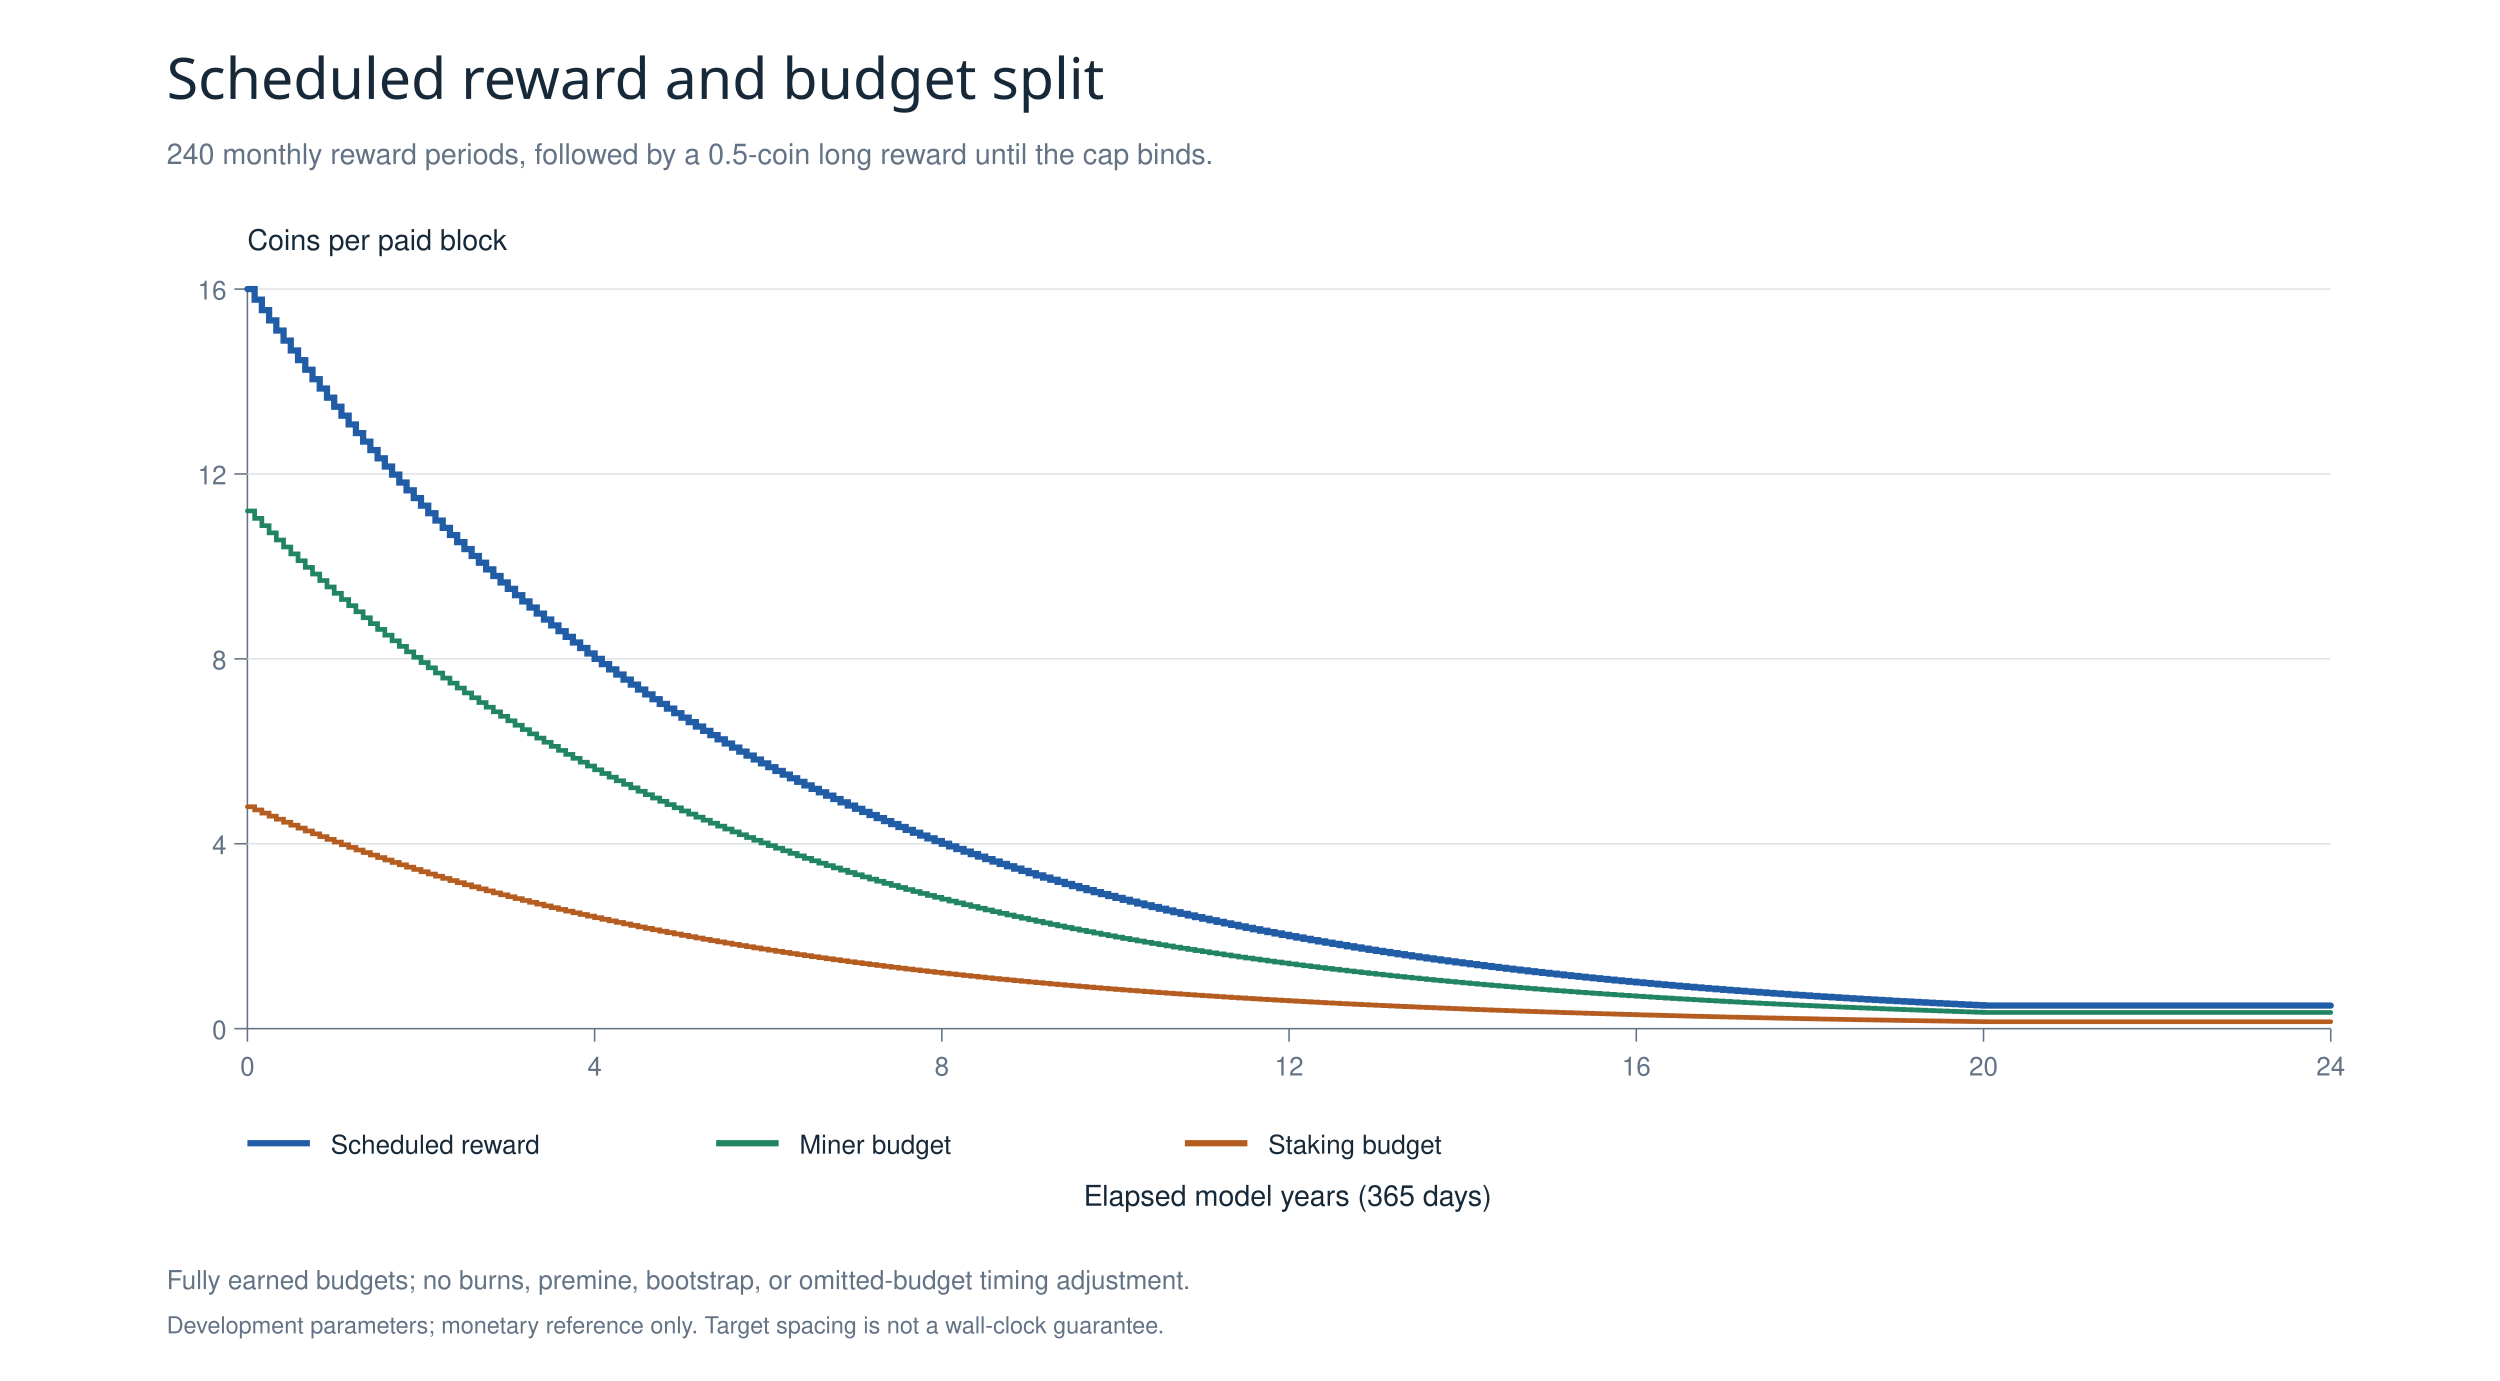
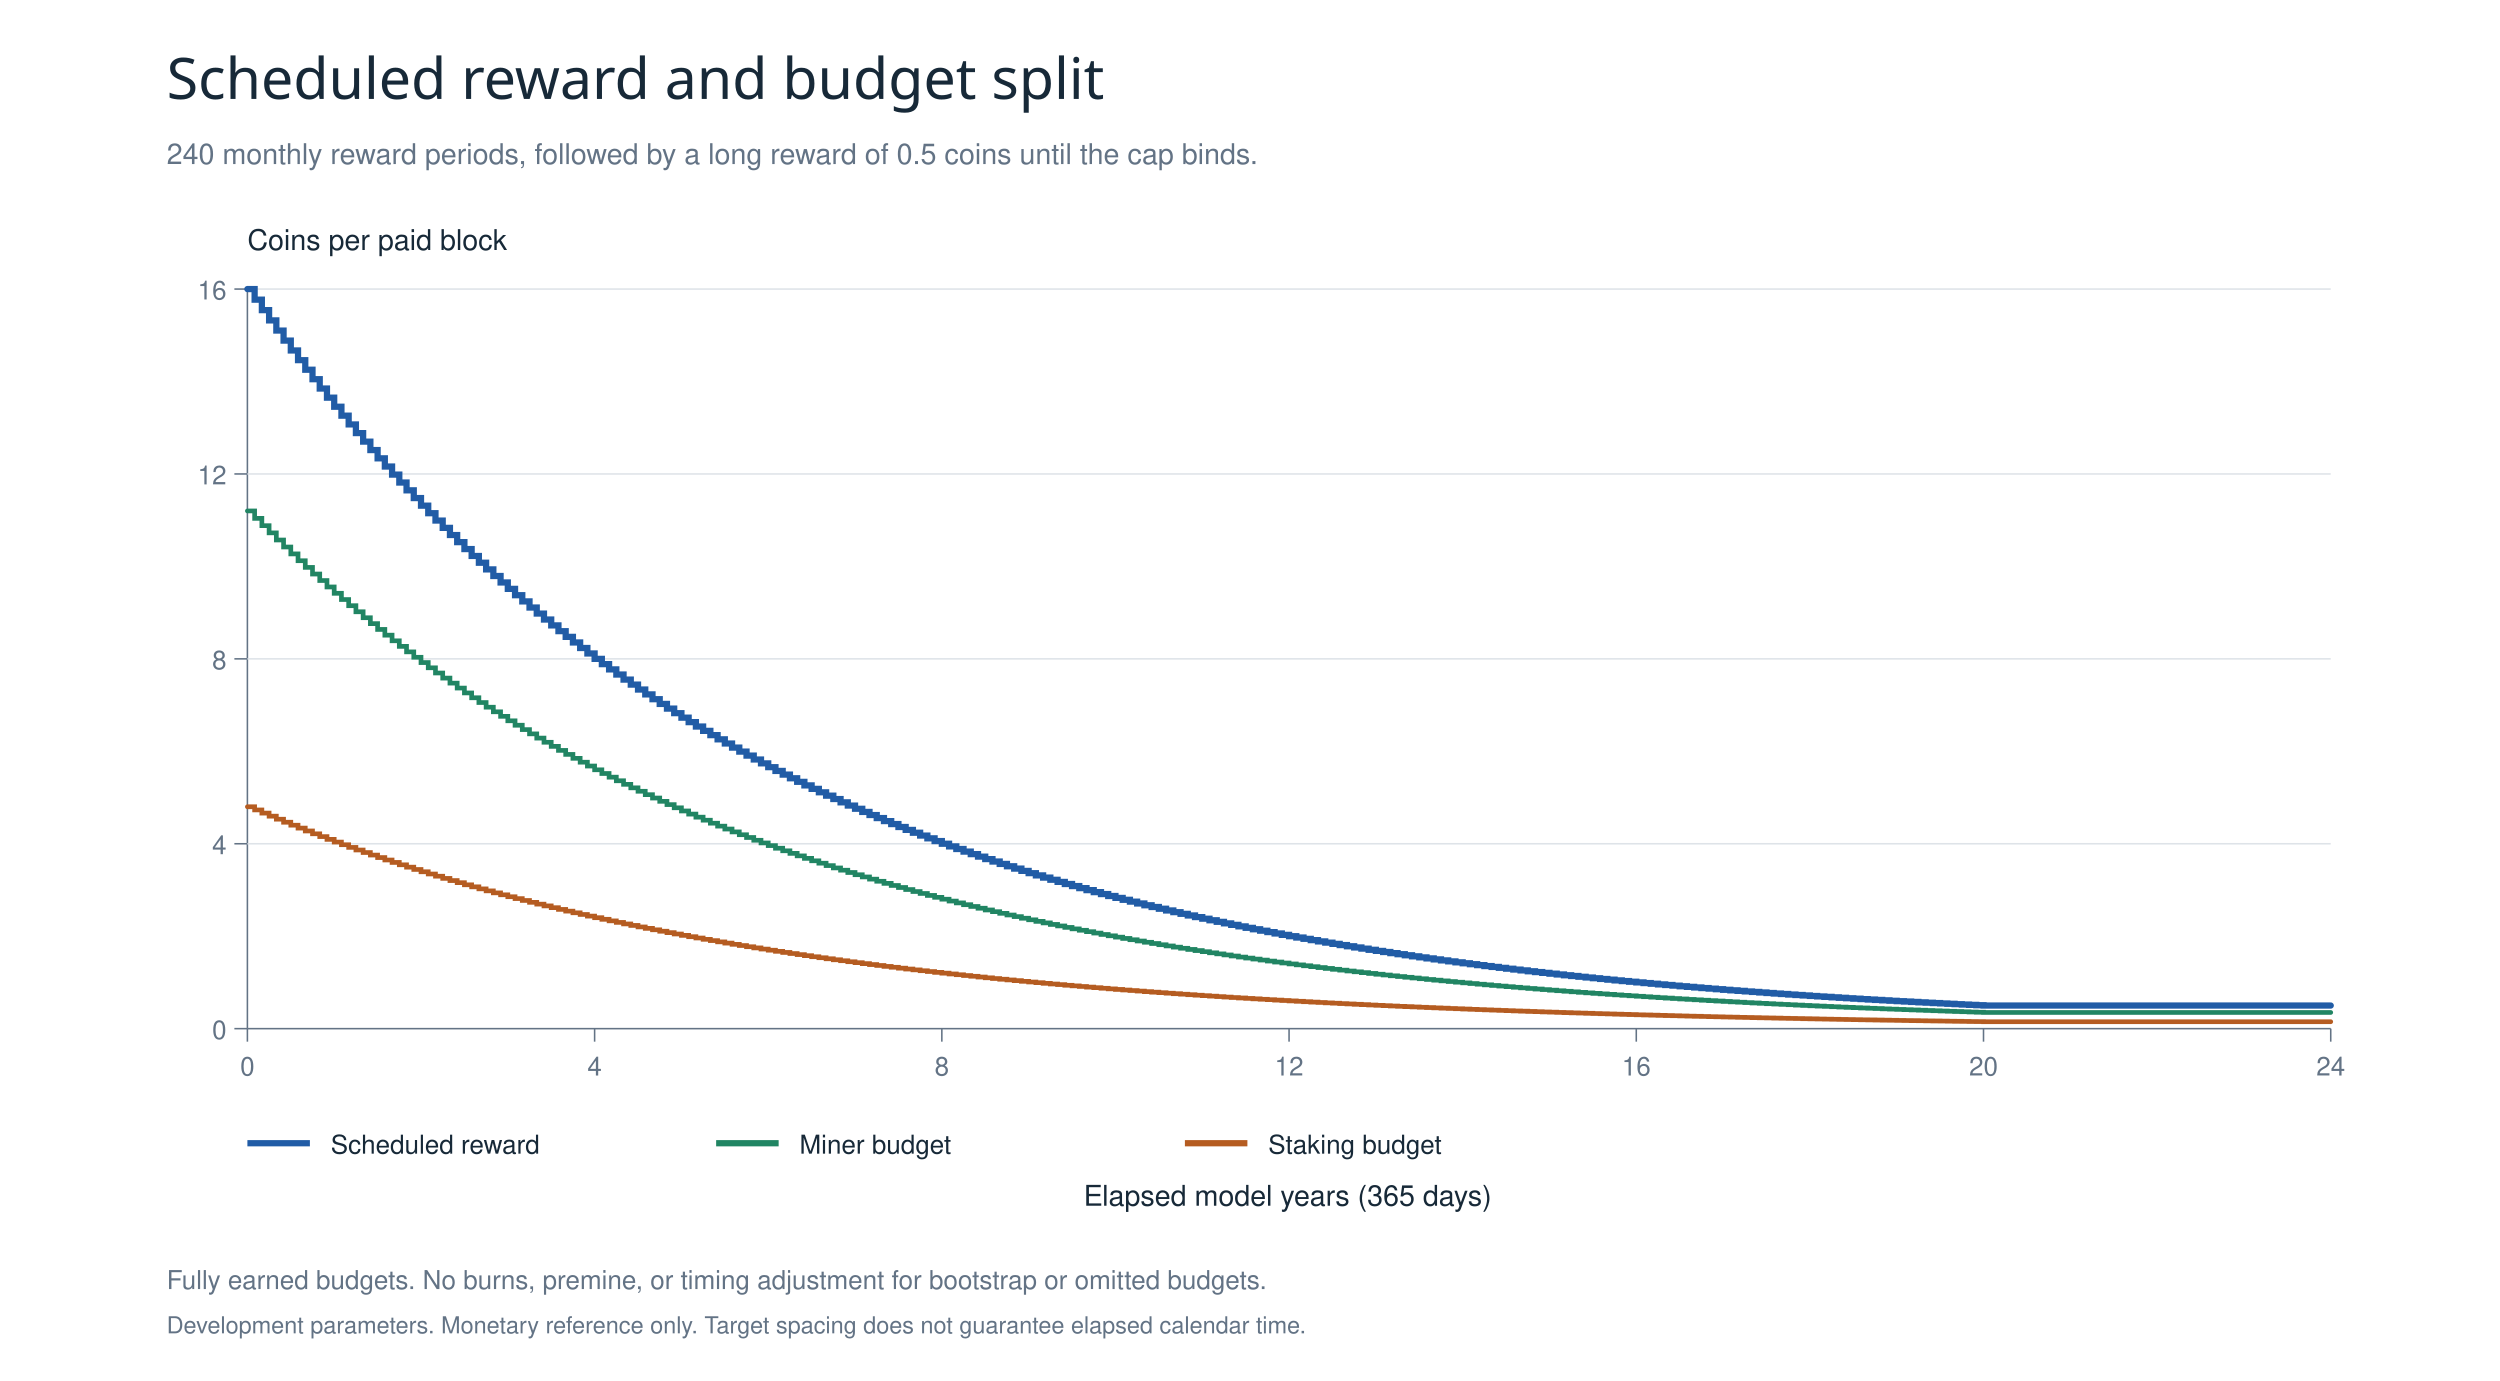
<svg xmlns="http://www.w3.org/2000/svg" width="960" height="530" preserveAspectRatio="xMinYMin meet" viewBox="0 0 960 530" version="1.0" fill-rule="evenodd">
  <clipPath id="clip">
    <rect x="0" y="0" width="960" height="530" />
  </clipPath>
  <g id="group" transform="scale(1,-1) translate(0,-530)" style="clip-path: url(#clip)">
    <g transform="">
      <rect x="0" y="0" width="960" height="530" style="stroke: none; stroke-linecap: butt; stroke-width: 1; fill: rgb(100%,100%,100%); fill-rule: evenodd;" />
      <text x="64" y="492" style="font-family: Helvetica-Bold; font-size: 22px;fill: rgb(9%,16%,22%); stroke:none;" transform="translate(0,984) scale(1,-1)">Scheduled reward and budget split</text>
-       <text x="64" y="467" style="font-family: Helvetica; font-size: 11px;fill: rgb(39%,45%,52%); stroke:none;" transform="translate(0,934) scale(1,-1)">240 monthly reward periods, followed by a 0.5-coin long reward until the cap binds.</text>
+       <text x="64" y="467" style="font-family: Helvetica; font-size: 11px;fill: rgb(39%,45%,52%); stroke:none;" transform="translate(0,934) scale(1,-1)">240 monthly reward periods, followed by a long reward of 0.5 coins until the cap binds.</text>
      <g transform="">
        <g transform="">
          <g transform="">
            <path d="M 95,135 L 895,135 Z" style="stroke: rgb(39%,45%,52%); stroke-linecap: butt; stroke-width: 0.6;" />
          </g>
          <g transform="">
            <path d="M 95,135 L 95,130 Z" style="stroke: rgb(39%,45%,52%); stroke-linecap: butt; stroke-width: 0.6;" />
            <path d="M 228.333,135 L 228.333,130 Z" style="stroke: rgb(39%,45%,52%); stroke-linecap: butt; stroke-width: 0.6;" />
            <path d="M 361.667,135 L 361.667,130 Z" style="stroke: rgb(39%,45%,52%); stroke-linecap: butt; stroke-width: 0.6;" />
            <path d="M 495,135 L 495,130 Z" style="stroke: rgb(39%,45%,52%); stroke-linecap: butt; stroke-width: 0.6;" />
            <path d="M 628.333,135 L 628.333,130 Z" style="stroke: rgb(39%,45%,52%); stroke-linecap: butt; stroke-width: 0.6;" />
            <path d="M 761.667,135 L 761.667,130 Z" style="stroke: rgb(39%,45%,52%); stroke-linecap: butt; stroke-width: 0.6;" />
            <path d="M 895,135 L 895,130 Z" style="stroke: rgb(39%,45%,52%); stroke-linecap: butt; stroke-width: 0.6;" />
          </g>
          <g transform="">
            <g transform=" matrix(1,0,0,1,95,127)">
              <text x="-2.78" y="-10.0" style="font-family: Helvetica; font-size: 10px;fill: rgb(39%,45%,52%); stroke:none;" transform="translate(0,-20) scale(1,-1)">0</text>
            </g>
            <g transform=" matrix(1,0,0,1,228.3333,127)">
              <text x="-2.78" y="-10.0" style="font-family: Helvetica; font-size: 10px;fill: rgb(39%,45%,52%); stroke:none;" transform="translate(0,-20) scale(1,-1)">4</text>
            </g>
            <g transform=" matrix(1,0,0,1,361.6667,127)">
              <text x="-2.78" y="-10.0" style="font-family: Helvetica; font-size: 10px;fill: rgb(39%,45%,52%); stroke:none;" transform="translate(0,-20) scale(1,-1)">8</text>
            </g>
            <g transform=" matrix(1,0,0,1,495,127)">
              <text x="-5.56" y="-10.0" style="font-family: Helvetica; font-size: 10px;fill: rgb(39%,45%,52%); stroke:none;" transform="translate(0,-20) scale(1,-1)">12</text>
            </g>
            <g transform=" matrix(1,0,0,1,628.3333,127)">
              <text x="-5.56" y="-10.0" style="font-family: Helvetica; font-size: 10px;fill: rgb(39%,45%,52%); stroke:none;" transform="translate(0,-20) scale(1,-1)">16</text>
            </g>
            <g transform=" matrix(1,0,0,1,761.6667,127)">
              <text x="-5.56" y="-10.0" style="font-family: Helvetica; font-size: 10px;fill: rgb(39%,45%,52%); stroke:none;" transform="translate(0,-20) scale(1,-1)">20</text>
            </g>
            <g transform=" matrix(1,0,0,1,895,127)">
              <text x="-5.56" y="-10.0" style="font-family: Helvetica; font-size: 10px;fill: rgb(39%,45%,52%); stroke:none;" transform="translate(0,-20) scale(1,-1)">24</text>
            </g>
          </g>
        </g>
        <g transform="">
          <g transform="">
            <path d="M 95,135 L 95,419 Z" style="stroke: rgb(39%,45%,52%); stroke-linecap: butt; stroke-width: 0.6;" />
          </g>
          <g transform="">
            <path d="M 95,135 L 90,135 Z" style="stroke: rgb(39%,45%,52%); stroke-linecap: butt; stroke-width: 0.6;" />
            <path d="M 95,206 L 90,206 Z" style="stroke: rgb(39%,45%,52%); stroke-linecap: butt; stroke-width: 0.6;" />
            <path d="M 95,277 L 90,277 Z" style="stroke: rgb(39%,45%,52%); stroke-linecap: butt; stroke-width: 0.6;" />
            <path d="M 95,348 L 90,348 Z" style="stroke: rgb(39%,45%,52%); stroke-linecap: butt; stroke-width: 0.6;" />
            <path d="M 95,419 L 90,419 Z" style="stroke: rgb(39%,45%,52%); stroke-linecap: butt; stroke-width: 0.6;" />
          </g>
          <g transform="">
            <g transform=" matrix(1,0,0,1,87,135)">
              <text x="-5.56" y="-4.0" style="font-family: Helvetica; font-size: 10px;fill: rgb(39%,45%,52%); stroke:none;" transform="translate(0,-8) scale(1,-1)">0</text>
            </g>
            <g transform=" matrix(1,0,0,1,87,206)">
              <text x="-5.56" y="-4.0" style="font-family: Helvetica; font-size: 10px;fill: rgb(39%,45%,52%); stroke:none;" transform="translate(0,-8) scale(1,-1)">4</text>
            </g>
            <g transform=" matrix(1,0,0,1,87,277)">
              <text x="-5.56" y="-4.0" style="font-family: Helvetica; font-size: 10px;fill: rgb(39%,45%,52%); stroke:none;" transform="translate(0,-8) scale(1,-1)">8</text>
            </g>
            <g transform=" matrix(1,0,0,1,87,348)">
              <text x="-11.12" y="-4.0" style="font-family: Helvetica; font-size: 10px;fill: rgb(39%,45%,52%); stroke:none;" transform="translate(0,-8) scale(1,-1)">12</text>
            </g>
            <g transform=" matrix(1,0,0,1,87,419)">
              <text x="-11.12" y="-4.0" style="font-family: Helvetica; font-size: 10px;fill: rgb(39%,45%,52%); stroke:none;" transform="translate(0,-8) scale(1,-1)">16</text>
            </g>
          </g>
        </g>
        <path d="M 95,206 L 895,206 Z" style="stroke: rgb(87%,89%,91%); stroke-linecap: butt; stroke-width: 0.6;" />
        <path d="M 95,277 L 895,277 Z" style="stroke: rgb(87%,89%,91%); stroke-linecap: butt; stroke-width: 0.6;" />
        <path d="M 95,348 L 895,348 Z" style="stroke: rgb(87%,89%,91%); stroke-linecap: butt; stroke-width: 0.6;" />
        <path d="M 95,419 L 895,419 Z" style="stroke: rgb(87%,89%,91%); stroke-linecap: butt; stroke-width: 0.6;" />
        <g transform="">
          <polyline points="95 419, 97.778 419, 97.778 414.928, 100.556 414.928, 100.556 410.915, 103.333 410.915, 103.333 406.959, 106.111 406.959, 106.111 403.06, 108.889 403.06, 108.889 399.217, 111.667 399.217, 111.667 395.429, 114.444 395.429, 114.444 391.695, 117.222 391.695, 117.222 388.015, 120 388.015, 120 384.388, 122.778 384.388, 122.778 380.812, 125.556 380.812, 125.556 377.288, 128.333 377.288, 128.333 373.815, 131.111 373.815, 131.111 370.391, 133.889 370.391, 133.889 367.016, 136.667 367.016, 136.667 363.69, 139.444 363.69, 139.444 360.411, 142.222 360.411, 142.222 357.179, 145 357.179, 145 353.994, 147.778 353.994, 147.778 350.854, 150.556 350.854, 150.556 347.76, 153.333 347.76, 153.333 344.709, 156.111 344.709, 156.111 341.703, 158.889 341.703, 158.889 338.739, 161.667 338.739, 161.667 335.818, 164.444 335.818, 164.444 332.939, 167.222 332.939, 167.222 330.101, 170 330.101, 170 327.304, 172.778 327.304, 172.778 324.547, 175.556 324.547, 175.556 321.83, 178.333 321.83, 178.333 319.151, 181.111 319.151, 181.111 316.511, 183.889 316.511, 183.889 313.909, 186.667 313.909, 186.667 311.344, 189.444 311.344, 189.444 308.816, 192.222 308.816, 192.222 306.324, 195 306.324, 195 303.867, 197.778 303.867, 197.778 301.446, 200.556 301.446, 200.556 299.06, 203.333 299.06, 203.333 296.708, 206.111 296.708, 206.111 294.39, 208.889 294.39, 208.889 292.104, 211.667 292.104, 211.667 289.852, 214.444 289.852, 214.444 287.632, 217.222 287.632, 217.222 285.444, 220 285.444, 220 283.287, 222.778 283.287, 222.778 281.161, 225.556 281.161, 225.556 279.065, 228.333 279.065, 228.333 277, 231.111 277, 231.111 274.964, 233.889 274.964, 233.889 272.957, 236.667 272.957, 236.667 270.98, 239.444 270.98, 239.444 269.03, 242.222 269.03, 242.222 267.109, 245 267.109, 245 265.215, 247.778 265.215, 247.778 263.348, 250.556 263.348, 250.556 261.508, 253.333 261.508, 253.333 259.694, 256.111 259.694, 256.111 257.906, 258.889 257.906, 258.889 256.144, 261.667 256.144, 261.667 254.407, 264.444 254.407, 264.444 252.695, 267.222 252.695, 267.222 251.008, 270 251.008, 270 249.345, 272.778 249.345, 272.778 247.706, 275.556 247.706, 275.556 246.09, 278.333 246.09, 278.333 244.497, 281.111 244.497, 281.111 242.927, 283.889 242.927, 283.889 241.38, 286.667 241.38, 286.667 239.855, 289.444 239.855, 289.444 238.351, 292.222 238.351, 292.222 236.87, 295 236.87, 295 235.409, 297.778 235.409, 297.778 233.97, 300.556 233.97, 300.556 232.551, 303.333 232.551, 303.333 231.152, 306.111 231.152, 306.111 229.774, 308.889 229.774, 308.889 228.415, 311.667 228.415, 311.667 227.076, 314.444 227.076, 314.444 225.756, 317.222 225.756, 317.222 224.454, 320 224.454, 320 223.172, 322.778 223.172, 322.778 221.908, 325.556 221.908, 325.556 220.662, 328.333 220.662, 328.333 219.434, 331.111 219.434, 331.111 218.223, 333.889 218.223, 333.889 217.03, 336.667 217.03, 336.667 215.854, 339.444 215.854, 339.444 214.695, 342.222 214.695, 342.222 213.552, 345 213.552, 345 212.426, 347.778 212.426, 347.778 211.316, 350.556 211.316, 350.556 210.222, 353.333 210.222, 353.333 209.143, 356.111 209.143, 356.111 208.081, 358.889 208.081, 358.889 207.033, 361.667 207.033, 361.667 206, 364.444 206, 364.444 204.982, 367.222 204.982, 367.222 203.979, 370 203.979, 370 202.99, 372.778 202.99, 372.778 202.015, 375.556 202.015, 375.556 201.054, 378.333 201.054, 378.333 200.107, 381.111 200.107, 381.111 199.174, 383.889 199.174, 383.889 198.254, 386.667 198.254, 386.667 197.347, 389.444 197.347, 389.444 196.453, 392.222 196.453, 392.222 195.572, 395 195.572, 395 194.704, 397.778 194.704, 397.778 193.848, 400.556 193.848, 400.556 193.004, 403.333 193.004, 403.333 192.172, 406.111 192.172, 406.111 191.353, 408.889 191.353, 408.889 190.545, 411.667 190.545, 411.667 189.749, 414.444 189.749, 414.444 188.964, 417.222 188.964, 417.222 188.19, 420 188.19, 420 187.427, 422.778 187.427, 422.778 186.676, 425.556 186.676, 425.556 185.935, 428.333 185.935, 428.333 185.205, 431.111 185.205, 431.111 184.485, 433.889 184.485, 433.889 183.775, 436.667 183.775, 436.667 183.076, 439.444 183.076, 439.444 182.387, 442.222 182.387, 442.222 181.707, 445 181.707, 445 181.038, 447.778 181.038, 447.778 180.378, 450.556 180.378, 450.556 179.727, 453.333 179.727, 453.333 179.086, 456.111 179.086, 456.111 178.454, 458.889 178.454, 458.889 177.831, 461.667 177.831, 461.667 177.217, 464.444 177.217, 464.444 176.612, 467.222 176.612, 467.222 176.015, 470 176.015, 470 175.427, 472.778 175.427, 472.778 174.847, 475.556 174.847, 475.556 174.276, 478.333 174.276, 478.333 173.713, 481.111 173.713, 481.111 173.158, 483.889 173.158, 483.889 172.611, 486.667 172.611, 486.667 172.072, 489.444 172.072, 489.444 171.54, 492.222 171.54, 492.222 171.016, 495 171.016, 495 170.5, 497.778 170.5, 497.778 169.991, 500.556 169.991, 500.556 169.489, 503.333 169.489, 503.333 168.995, 506.111 168.995, 506.111 168.507, 508.889 168.507, 508.889 168.027, 511.667 168.027, 511.667 167.554, 514.444 167.554, 514.444 167.087, 517.222 167.087, 517.222 166.627, 520 166.627, 520 166.173, 522.778 166.173, 522.778 165.726, 525.556 165.726, 525.556 165.286, 528.333 165.286, 528.333 164.852, 531.111 164.852, 531.111 164.424, 533.889 164.424, 533.889 164.002, 536.667 164.002, 536.667 163.586, 539.444 163.586, 539.444 163.176, 542.222 163.176, 542.222 162.772, 545 162.772, 545 162.374, 547.778 162.374, 547.778 161.982, 550.556 161.982, 550.556 161.595, 553.333 161.595, 553.333 161.214, 556.111 161.214, 556.111 160.838, 558.889 160.838, 558.889 160.467, 561.667 160.467, 561.667 160.102, 564.444 160.102, 564.444 159.742, 567.222 159.742, 567.222 159.388, 570 159.388, 570 159.038, 572.778 159.038, 572.778 158.693, 575.556 158.693, 575.556 158.354, 578.333 158.354, 578.333 158.019, 581.111 158.019, 581.111 157.689, 583.889 157.689, 583.889 157.364, 586.667 157.364, 586.667 157.043, 589.444 157.043, 589.444 156.727, 592.222 156.727, 592.222 156.416, 595 156.416, 595 156.108, 597.778 156.108, 597.778 155.806, 600.556 155.806, 600.556 155.507, 603.333 155.507, 603.333 155.214, 606.111 155.214, 606.111 154.924, 608.889 154.924, 608.889 154.638, 611.667 154.638, 611.667 154.357, 614.444 154.357, 614.444 154.079, 617.222 154.079, 617.222 153.805, 620 153.805, 620 153.536, 622.778 153.536, 622.778 153.27, 625.556 153.27, 625.556 153.008, 628.333 153.008, 628.333 152.75, 631.111 152.75, 631.111 152.495, 633.889 152.495, 633.889 152.245, 636.667 152.245, 636.667 151.998, 639.444 151.998, 639.444 151.754, 642.222 151.754, 642.222 151.514, 645 151.514, 645 151.277, 647.778 151.277, 647.778 151.043, 650.556 151.043, 650.556 150.814, 653.333 150.814, 653.333 150.587, 656.111 150.587, 656.111 150.363, 658.889 150.363, 658.889 150.143, 661.667 150.143, 661.667 149.926, 664.444 149.926, 664.444 149.712, 667.222 149.712, 667.222 149.501, 670 149.501, 670 149.293, 672.778 149.293, 672.778 149.088, 675.556 149.088, 675.556 148.886, 678.333 148.886, 678.333 148.687, 681.111 148.687, 681.111 148.491, 683.889 148.491, 683.889 148.298, 686.667 148.298, 686.667 148.107, 689.444 148.107, 689.444 147.919, 692.222 147.919, 692.222 147.734, 695 147.734, 695 147.551, 697.778 147.551, 697.778 147.371, 700.556 147.371, 700.556 147.194, 703.333 147.194, 703.333 147.019, 706.111 147.019, 706.111 146.847, 708.889 146.847, 708.889 146.677, 711.667 146.677, 711.667 146.51, 714.444 146.51, 714.444 146.344, 717.222 146.344, 717.222 146.182, 720 146.182, 720 146.022, 722.778 146.022, 722.778 145.863, 725.556 145.863, 725.556 145.708, 728.333 145.708, 728.333 145.554, 731.111 145.554, 731.111 145.403, 733.889 145.403, 733.889 145.254, 736.667 145.254, 736.667 145.107, 739.444 145.107, 739.444 144.962, 742.222 144.962, 742.222 144.819, 745 144.819, 745 144.678, 747.778 144.678, 747.778 144.54, 750.556 144.54, 750.556 144.403, 753.333 144.403, 753.333 144.268, 756.111 144.268, 756.111 144.135, 758.889 144.135, 758.889 144.004, 761.667 144.004, 761.667 143.875, 895 143.875" style="stroke: rgb(13%,36%,65%); stroke-linecap: round; stroke-width: 2.4; fill: None; fill-rule: evenodd;" />
          <polyline points="95 333.8, 97.778 333.8, 97.778 330.95, 100.556 330.95, 100.556 328.14, 103.333 328.14, 103.333 325.372, 106.111 325.372, 106.111 322.642, 108.889 322.642, 108.889 319.952, 111.667 319.952, 111.667 317.3, 114.444 317.3, 114.444 314.687, 117.222 314.687, 117.222 312.111, 120 312.111, 120 309.572, 122.778 309.572, 122.778 307.069, 125.556 307.069, 125.556 304.602, 128.333 304.602, 128.333 302.17, 131.111 302.17, 131.111 299.774, 133.889 299.774, 133.889 297.411, 136.667 297.411, 136.667 295.083, 139.444 295.083, 139.444 292.788, 142.222 292.788, 142.222 290.526, 145 290.526, 145 288.296, 147.778 288.296, 147.778 286.098, 150.556 286.098, 150.556 283.932, 153.333 283.932, 153.333 281.796, 156.111 281.796, 156.111 279.692, 158.889 279.692, 158.889 277.618, 161.667 277.618, 161.667 275.573, 164.444 275.573, 164.444 273.558, 167.222 273.558, 167.222 271.571, 170 271.571, 170 269.613, 172.778 269.613, 172.778 267.683, 175.556 267.683, 175.556 265.781, 178.333 265.781, 178.333 263.906, 181.111 263.906, 181.111 262.058, 183.889 262.058, 183.889 260.236, 186.667 260.236, 186.667 258.441, 189.444 258.441, 189.444 256.671, 192.222 256.671, 192.222 254.927, 195 254.927, 195 253.207, 197.778 253.207, 197.778 251.512, 200.556 251.512, 200.556 249.842, 203.333 249.842, 203.333 248.196, 206.111 248.196, 206.111 246.573, 208.889 246.573, 208.889 244.973, 211.667 244.973, 211.667 243.397, 214.444 243.397, 214.444 241.842, 217.222 241.842, 217.222 240.311, 220 240.311, 220 238.801, 222.778 238.801, 222.778 237.313, 225.556 237.313, 225.556 235.846, 228.333 235.846, 228.333 234.4, 231.111 234.4, 231.111 232.975, 233.889 232.975, 233.889 231.57, 236.667 231.57, 236.667 230.186, 239.444 230.186, 239.444 228.821, 242.222 228.821, 242.222 227.476, 245 227.476, 245 226.15, 247.778 226.15, 247.778 224.843, 250.556 224.843, 250.556 223.555, 253.333 223.555, 253.333 222.286, 256.111 222.286, 256.111 221.034, 258.889 221.034, 258.889 219.801, 261.667 219.801, 261.667 218.585, 264.444 218.585, 264.444 217.387, 267.222 217.387, 267.222 216.206, 270 216.206, 270 215.041, 272.778 215.041, 272.778 213.894, 275.556 213.894, 275.556 212.763, 278.333 212.763, 278.333 211.648, 281.111 211.648, 281.111 210.549, 283.889 210.549, 283.889 209.466, 286.667 209.466, 286.667 208.398, 289.444 208.398, 289.444 207.346, 292.222 207.346, 292.222 206.309, 295 206.309, 295 205.286, 297.778 205.286, 297.778 204.279, 300.556 204.279, 300.556 203.286, 303.333 203.286, 303.333 202.306, 306.111 202.306, 306.111 201.341, 308.889 201.341, 308.889 200.39, 311.667 200.39, 311.667 199.453, 314.444 199.453, 314.444 198.529, 317.222 198.529, 317.222 197.618, 320 197.618, 320 196.72, 322.778 196.72, 322.778 195.835, 325.556 195.835, 325.556 194.963, 328.333 194.963, 328.333 194.104, 331.111 194.104, 331.111 193.256, 333.889 193.256, 333.889 192.421, 336.667 192.421, 336.667 191.598, 339.444 191.598, 339.444 190.786, 342.222 190.786, 342.222 189.987, 345 189.987, 345 189.198, 347.778 189.198, 347.778 188.421, 350.556 188.421, 350.556 187.655, 353.333 187.655, 353.333 186.9, 356.111 186.9, 356.111 186.156, 358.889 186.156, 358.889 185.423, 361.667 185.423, 361.667 184.7, 364.444 184.7, 364.444 183.988, 367.222 183.988, 367.222 183.285, 370 183.285, 370 182.593, 372.778 182.593, 372.778 181.911, 375.556 181.911, 375.556 181.238, 378.333 181.238, 378.333 180.575, 381.111 180.575, 381.111 179.922, 383.889 179.922, 383.889 179.278, 386.667 179.278, 386.667 178.643, 389.444 178.643, 389.444 178.017, 392.222 178.017, 392.222 177.4, 395 177.4, 395 176.793, 397.778 176.793, 397.778 176.193, 400.556 176.193, 400.556 175.603, 403.333 175.603, 403.333 175.021, 406.111 175.021, 406.111 174.447, 408.889 174.447, 408.889 173.881, 411.667 173.881, 411.667 173.324, 414.444 173.324, 414.444 172.774, 417.222 172.774, 417.222 172.233, 420 172.233, 420 171.699, 422.778 171.699, 422.778 171.173, 425.556 171.173, 425.556 170.654, 428.333 170.654, 428.333 170.143, 431.111 170.143, 431.111 169.639, 433.889 169.639, 433.889 169.143, 436.667 169.143, 436.667 168.653, 439.444 168.653, 439.444 168.171, 442.222 168.171, 442.222 167.695, 445 167.695, 445 167.226, 447.778 167.226, 447.778 166.764, 450.556 166.764, 450.556 166.309, 453.333 166.309, 453.333 165.86, 456.111 165.86, 456.111 165.418, 458.889 165.418, 458.889 164.982, 461.667 164.982, 461.667 164.552, 464.444 164.552, 464.444 164.128, 467.222 164.128, 467.222 163.71, 470 163.71, 470 163.299, 472.778 163.299, 472.778 162.893, 475.556 162.893, 475.556 162.493, 478.333 162.493, 478.333 162.099, 481.111 162.099, 481.111 161.711, 483.889 161.711, 483.889 161.328, 486.667 161.328, 486.667 160.95, 489.444 160.95, 489.444 160.578, 492.222 160.578, 492.222 160.212, 495 160.212, 495 159.85, 497.778 159.85, 497.778 159.494, 500.556 159.494, 500.556 159.143, 503.333 159.143, 503.333 158.796, 506.111 158.796, 506.111 158.455, 508.889 158.455, 508.889 158.119, 511.667 158.119, 511.667 157.788, 514.444 157.788, 514.444 157.461, 517.222 157.461, 517.222 157.139, 520 157.139, 520 156.821, 522.778 156.821, 522.778 156.509, 525.556 156.509, 525.556 156.2, 528.333 156.2, 528.333 155.896, 531.111 155.896, 531.111 155.597, 533.889 155.597, 533.889 155.301, 536.667 155.301, 536.667 155.01, 539.444 155.01, 539.444 154.724, 542.222 154.724, 542.222 154.441, 545 154.441, 545 154.162, 547.778 154.162, 547.778 153.887, 550.556 153.887, 550.556 153.617, 553.333 153.617, 553.333 153.35, 556.111 153.35, 556.111 153.087, 558.889 153.087, 558.889 152.827, 561.667 152.827, 561.667 152.572, 564.444 152.572, 564.444 152.32, 567.222 152.32, 567.222 152.071, 570 152.071, 570 151.827, 572.778 151.827, 572.778 151.585, 575.556 151.585, 575.556 151.348, 578.333 151.348, 578.333 151.113, 581.111 151.113, 581.111 150.882, 583.889 150.882, 583.889 150.655, 586.667 150.655, 586.667 150.43, 589.444 150.43, 589.444 150.209, 592.222 150.209, 592.222 149.991, 595 149.991, 595 149.776, 597.778 149.776, 597.778 149.564, 600.556 149.564, 600.556 149.355, 603.333 149.355, 603.333 149.149, 606.111 149.149, 606.111 148.947, 608.889 148.947, 608.889 148.747, 611.667 148.747, 611.667 148.55, 614.444 148.55, 614.444 148.355, 617.222 148.355, 617.222 148.164, 620 148.164, 620 147.975, 622.778 147.975, 622.778 147.789, 625.556 147.789, 625.556 147.606, 628.333 147.606, 628.333 147.425, 631.111 147.425, 631.111 147.247, 633.889 147.247, 633.889 147.071, 636.667 147.071, 636.667 146.898, 639.444 146.898, 639.444 146.728, 642.222 146.728, 642.222 146.56, 645 146.56, 645 146.394, 647.778 146.394, 647.778 146.23, 650.556 146.23, 650.556 146.069, 653.333 146.069, 653.333 145.911, 656.111 145.911, 656.111 145.754, 658.889 145.754, 658.889 145.6, 661.667 145.6, 661.667 145.448, 664.444 145.448, 664.444 145.298, 667.222 145.298, 667.222 145.151, 670 145.151, 670 145.005, 672.778 145.005, 672.778 144.862, 675.556 144.862, 675.556 144.72, 678.333 144.72, 678.333 144.581, 681.111 144.581, 681.111 144.444, 683.889 144.444, 683.889 144.308, 686.667 144.308, 686.667 144.175, 689.444 144.175, 689.444 144.043, 692.222 144.043, 692.222 143.914, 695 143.914, 695 143.786, 697.778 143.786, 697.778 143.66, 700.556 143.66, 700.556 143.536, 703.333 143.536, 703.333 143.413, 706.111 143.413, 706.111 143.293, 708.889 143.293, 708.889 143.174, 711.667 143.174, 711.667 143.057, 714.444 143.057, 714.444 142.941, 717.222 142.941, 717.222 142.827, 720 142.827, 720 142.715, 722.778 142.715, 722.778 142.604, 725.556 142.604, 725.556 142.495, 728.333 142.495, 728.333 142.388, 731.111 142.388, 731.111 142.282, 733.889 142.282, 733.889 142.178, 736.667 142.178, 736.667 142.075, 739.444 142.075, 739.444 141.973, 742.222 141.973, 742.222 141.873, 745 141.873, 745 141.775, 747.778 141.775, 747.778 141.678, 750.556 141.678, 750.556 141.582, 753.333 141.582, 753.333 141.488, 756.111 141.488, 756.111 141.394, 758.889 141.394, 758.889 141.303, 761.667 141.303, 761.667 141.213, 895 141.213" style="stroke: rgb(13%,52%,39%); stroke-linecap: round; stroke-width: 1.8; fill: None; fill-rule: evenodd;" />
          <polyline points="95 220.2, 97.778 220.2, 97.778 218.978, 100.556 218.978, 100.556 217.774, 103.333 217.774, 103.333 216.588, 106.111 216.588, 106.111 215.418, 108.889 215.418, 108.889 214.265, 111.667 214.265, 111.667 213.129, 114.444 213.129, 114.444 212.009, 117.222 212.009, 117.222 210.905, 120 210.905, 120 209.816, 122.778 209.816, 122.778 208.744, 125.556 208.744, 125.556 207.686, 128.333 207.686, 128.333 206.644, 131.111 206.644, 131.111 205.617, 133.889 205.617, 133.889 204.605, 136.667 204.605, 136.667 203.607, 139.444 203.607, 139.444 202.623, 142.222 202.623, 142.222 201.654, 145 201.654, 145 200.698, 147.778 200.698, 147.778 199.756, 150.556 199.756, 150.556 198.828, 153.333 198.828, 153.333 197.913, 156.111 197.913, 156.111 197.011, 158.889 197.011, 158.889 196.122, 161.667 196.122, 161.667 195.245, 164.444 195.245, 164.444 194.382, 167.222 194.382, 167.222 193.53, 170 193.53, 170 192.691, 172.778 192.691, 172.778 191.864, 175.556 191.864, 175.556 191.049, 178.333 191.049, 178.333 190.245, 181.111 190.245, 181.111 189.453, 183.889 189.453, 183.889 188.673, 186.667 188.673, 186.667 187.903, 189.444 187.903, 189.444 187.145, 192.222 187.145, 192.222 186.397, 195 186.397, 195 185.66, 197.778 185.66, 197.778 184.934, 200.556 184.934, 200.556 184.218, 203.333 184.218, 203.333 183.512, 206.111 183.512, 206.111 182.817, 208.889 182.817, 208.889 182.131, 211.667 182.131, 211.667 181.456, 214.444 181.456, 214.444 180.79, 217.222 180.79, 217.222 180.133, 220 180.133, 220 179.486, 222.778 179.486, 222.778 178.848, 225.556 178.848, 225.556 178.22, 228.333 178.22, 228.333 177.6, 231.111 177.6, 231.111 176.989, 233.889 176.989, 233.889 176.387, 236.667 176.387, 236.667 175.794, 239.444 175.794, 239.444 175.209, 242.222 175.209, 242.222 174.633, 245 174.633, 245 174.064, 247.778 174.064, 247.778 173.504, 250.556 173.504, 250.556 172.952, 253.333 172.952, 253.333 172.408, 256.111 172.408, 256.111 171.872, 258.889 171.872, 258.889 171.343, 261.667 171.343, 261.667 170.822, 264.444 170.822, 264.444 170.309, 267.222 170.309, 267.222 169.802, 270 169.802, 270 169.303, 272.778 169.303, 272.778 168.812, 275.556 168.812, 275.556 168.327, 278.333 168.327, 278.333 167.849, 281.111 167.849, 281.111 167.378, 283.889 167.378, 283.889 166.914, 286.667 166.914, 286.667 166.456, 289.444 166.456, 289.444 166.005, 292.222 166.005, 292.222 165.561, 295 165.561, 295 165.123, 297.778 165.123, 297.778 164.691, 300.556 164.691, 300.556 164.265, 303.333 164.265, 303.333 163.846, 306.111 163.846, 306.111 163.432, 308.889 163.432, 308.889 163.024, 311.667 163.024, 311.667 162.623, 314.444 162.623, 314.444 162.227, 317.222 162.227, 317.222 161.836, 320 161.836, 320 161.452, 322.778 161.452, 322.778 161.072, 325.556 161.072, 325.556 160.698, 328.333 160.698, 328.333 160.33, 331.111 160.33, 331.111 159.967, 333.889 159.967, 333.889 159.609, 336.667 159.609, 336.667 159.256, 339.444 159.256, 339.444 158.908, 342.222 158.908, 342.222 158.566, 345 158.566, 345 158.228, 347.778 158.228, 347.778 157.895, 350.556 157.895, 350.556 157.567, 353.333 157.567, 353.333 157.243, 356.111 157.243, 356.111 156.924, 358.889 156.924, 358.889 156.61, 361.667 156.61, 361.667 156.3, 364.444 156.3, 364.444 155.995, 367.222 155.995, 367.222 155.694, 370 155.694, 370 155.397, 372.778 155.397, 372.778 155.105, 375.556 155.105, 375.556 154.816, 378.333 154.816, 378.333 154.532, 381.111 154.532, 381.111 154.252, 383.889 154.252, 383.889 153.976, 386.667 153.976, 386.667 153.704, 389.444 153.704, 389.444 153.436, 392.222 153.436, 392.222 153.172, 395 153.172, 395 152.911, 397.778 152.911, 397.778 152.654, 400.556 152.654, 400.556 152.401, 403.333 152.401, 403.333 152.152, 406.111 152.152, 406.111 151.906, 408.889 151.906, 408.889 151.663, 411.667 151.663, 411.667 151.424, 414.444 151.424, 414.444 151.189, 417.222 151.189, 417.222 150.957, 420 150.957, 420 150.728, 422.778 150.728, 422.778 150.503, 425.556 150.503, 425.556 150.28, 428.333 150.28, 428.333 150.061, 431.111 150.061, 431.111 149.845, 433.889 149.845, 433.889 149.633, 436.667 149.633, 436.667 149.423, 439.444 149.423, 439.444 149.216, 442.222 149.216, 442.222 149.012, 445 149.012, 445 148.811, 447.778 148.811, 447.778 148.613, 450.556 148.613, 450.556 148.418, 453.333 148.418, 453.333 148.226, 456.111 148.226, 456.111 148.036, 458.889 148.036, 458.889 147.849, 461.667 147.849, 461.667 147.665, 464.444 147.665, 464.444 147.483, 467.222 147.483, 467.222 147.304, 470 147.304, 470 147.128, 472.778 147.128, 472.778 146.954, 475.556 146.954, 475.556 146.783, 478.333 146.783, 478.333 146.614, 481.111 146.614, 481.111 146.447, 483.889 146.447, 483.889 146.283, 486.667 146.283, 486.667 146.121, 489.444 146.121, 489.444 145.962, 492.222 145.962, 492.222 145.805, 495 145.805, 495 145.65, 497.778 145.65, 497.778 145.497, 500.556 145.497, 500.556 145.347, 503.333 145.347, 503.333 145.198, 506.111 145.198, 506.111 145.052, 508.889 145.052, 508.889 144.908, 511.667 144.908, 511.667 144.766, 514.444 144.766, 514.444 144.626, 517.222 144.626, 517.222 144.488, 520 144.488, 520 144.352, 522.778 144.352, 522.778 144.218, 525.556 144.218, 525.556 144.086, 528.333 144.086, 528.333 143.956, 531.111 143.956, 531.111 143.827, 533.889 143.827, 533.889 143.701, 536.667 143.701, 536.667 143.576, 539.444 143.576, 539.444 143.453, 542.222 143.453, 542.222 143.332, 545 143.332, 545 143.212, 547.778 143.212, 547.778 143.095, 550.556 143.095, 550.556 142.978, 553.333 142.978, 553.333 142.864, 556.111 142.864, 556.111 142.751, 558.889 142.751, 558.889 142.64, 561.667 142.64, 561.667 142.531, 564.444 142.531, 564.444 142.423, 567.222 142.423, 567.222 142.316, 570 142.316, 570 142.211, 572.778 142.211, 572.778 142.108, 575.556 142.108, 575.556 142.006, 578.333 142.006, 578.333 141.906, 581.111 141.906, 581.111 141.807, 583.889 141.807, 583.889 141.709, 586.667 141.709, 586.667 141.613, 589.444 141.613, 589.444 141.518, 592.222 141.518, 592.222 141.425, 595 141.425, 595 141.333, 597.778 141.333, 597.778 141.242, 600.556 141.242, 600.556 141.152, 603.333 141.152, 603.333 141.064, 606.111 141.064, 606.111 140.977, 608.889 140.977, 608.889 140.891, 611.667 140.891, 611.667 140.807, 614.444 140.807, 614.444 140.724, 617.222 140.724, 617.222 140.642, 620 140.642, 620 140.561, 622.778 140.561, 622.778 140.481, 625.556 140.481, 625.556 140.403, 628.333 140.403, 628.333 140.325, 631.111 140.325, 631.111 140.249, 633.889 140.249, 633.889 140.173, 636.667 140.173, 636.667 140.099, 639.444 140.099, 639.444 140.026, 642.222 140.026, 642.222 139.954, 645 139.954, 645 139.883, 647.778 139.883, 647.778 139.813, 650.556 139.813, 650.556 139.744, 653.333 139.744, 653.333 139.676, 656.111 139.676, 656.111 139.609, 658.889 139.609, 658.889 139.543, 661.667 139.543, 661.667 139.478, 664.444 139.478, 664.444 139.414, 667.222 139.414, 667.222 139.35, 670 139.35, 670 139.288, 672.778 139.288, 672.778 139.226, 675.556 139.226, 675.556 139.166, 678.333 139.166, 678.333 139.106, 681.111 139.106, 681.111 139.047, 683.889 139.047, 683.889 138.989, 686.667 138.989, 686.667 138.932, 689.444 138.932, 689.444 138.876, 692.222 138.876, 692.222 138.82, 695 138.82, 695 138.765, 697.778 138.765, 697.778 138.711, 700.556 138.711, 700.556 138.658, 703.333 138.658, 703.333 138.606, 706.111 138.606, 706.111 138.554, 708.889 138.554, 708.889 138.503, 711.667 138.503, 711.667 138.453, 714.444 138.453, 714.444 138.403, 717.222 138.403, 717.222 138.355, 720 138.355, 720 138.306, 722.778 138.306, 722.778 138.259, 725.556 138.259, 725.556 138.212, 728.333 138.212, 728.333 138.166, 731.111 138.166, 731.111 138.121, 733.889 138.121, 733.889 138.076, 736.667 138.076, 736.667 138.032, 739.444 138.032, 739.444 137.989, 742.222 137.989, 742.222 137.946, 745 137.946, 745 137.904, 747.778 137.904, 747.778 137.862, 750.556 137.862, 750.556 137.821, 753.333 137.821, 753.333 137.78, 756.111 137.78, 756.111 137.74, 758.889 137.74, 758.889 137.701, 761.667 137.701, 761.667 137.662, 895 137.662" style="stroke: rgb(71%,36%,13%); stroke-linecap: round; stroke-width: 1.8; fill: None; fill-rule: evenodd;" />
        </g>
      </g>
      <text x="416.135" y="67" style="font-family: Helvetica; font-size: 11px;fill: rgb(9%,16%,22%); stroke:none;" transform="translate(0,134) scale(1,-1)">Elapsed model years (365 days)</text>
      <text x="95" y="434" style="font-family: Helvetica; font-size: 11px;fill: rgb(9%,16%,22%); stroke:none;" transform="translate(0,868) scale(1,-1)">Coins per paid block</text>
      <path d="M 95,91 L 119,91 Z" style="stroke: rgb(13%,36%,65%); stroke-linecap: butt; stroke-width: 2.4;" />
      <text x="127" y="87" style="font-family: Helvetica; font-size: 10px;fill: rgb(9%,16%,22%); stroke:none;" transform="translate(0,174) scale(1,-1)">Scheduled reward</text>
      <path d="M 275,91 L 299,91 Z" style="stroke: rgb(13%,52%,39%); stroke-linecap: butt; stroke-width: 2.4;" />
      <text x="307" y="87" style="font-family: Helvetica; font-size: 10px;fill: rgb(9%,16%,22%); stroke:none;" transform="translate(0,174) scale(1,-1)">Miner budget</text>
      <path d="M 455,91 L 479,91 Z" style="stroke: rgb(71%,36%,13%); stroke-linecap: butt; stroke-width: 2.4;" />
      <text x="487" y="87" style="font-family: Helvetica; font-size: 10px;fill: rgb(9%,16%,22%); stroke:none;" transform="translate(0,174) scale(1,-1)">Staking budget</text>
-       <text x="64" y="35" style="font-family: Helvetica; font-size: 10px;fill: rgb(39%,45%,52%); stroke:none;" transform="translate(0,70) scale(1,-1)">Fully earned budgets; no burns, premine, bootstrap, or omitted-budget timing adjustment.</text>
-       <text x="64" y="18" style="font-family: Helvetica; font-size: 9px;fill: rgb(39%,45%,52%); stroke:none;" transform="translate(0,36) scale(1,-1)">Development parameters; monetary reference only. Target spacing is not a wall-clock guarantee.</text>
+       <text x="64" y="35" style="font-family: Helvetica; font-size: 10px;fill: rgb(39%,45%,52%); stroke:none;" transform="translate(0,70) scale(1,-1)">Fully earned budgets. No burns, premine, or timing adjustment for bootstrap or omitted budgets.</text>
+       <text x="64" y="18" style="font-family: Helvetica; font-size: 9px;fill: rgb(39%,45%,52%); stroke:none;" transform="translate(0,36) scale(1,-1)">Development parameters. Monetary reference only. Target spacing does not guarantee elapsed calendar time.</text>
    </g>
  </g>
</svg>
